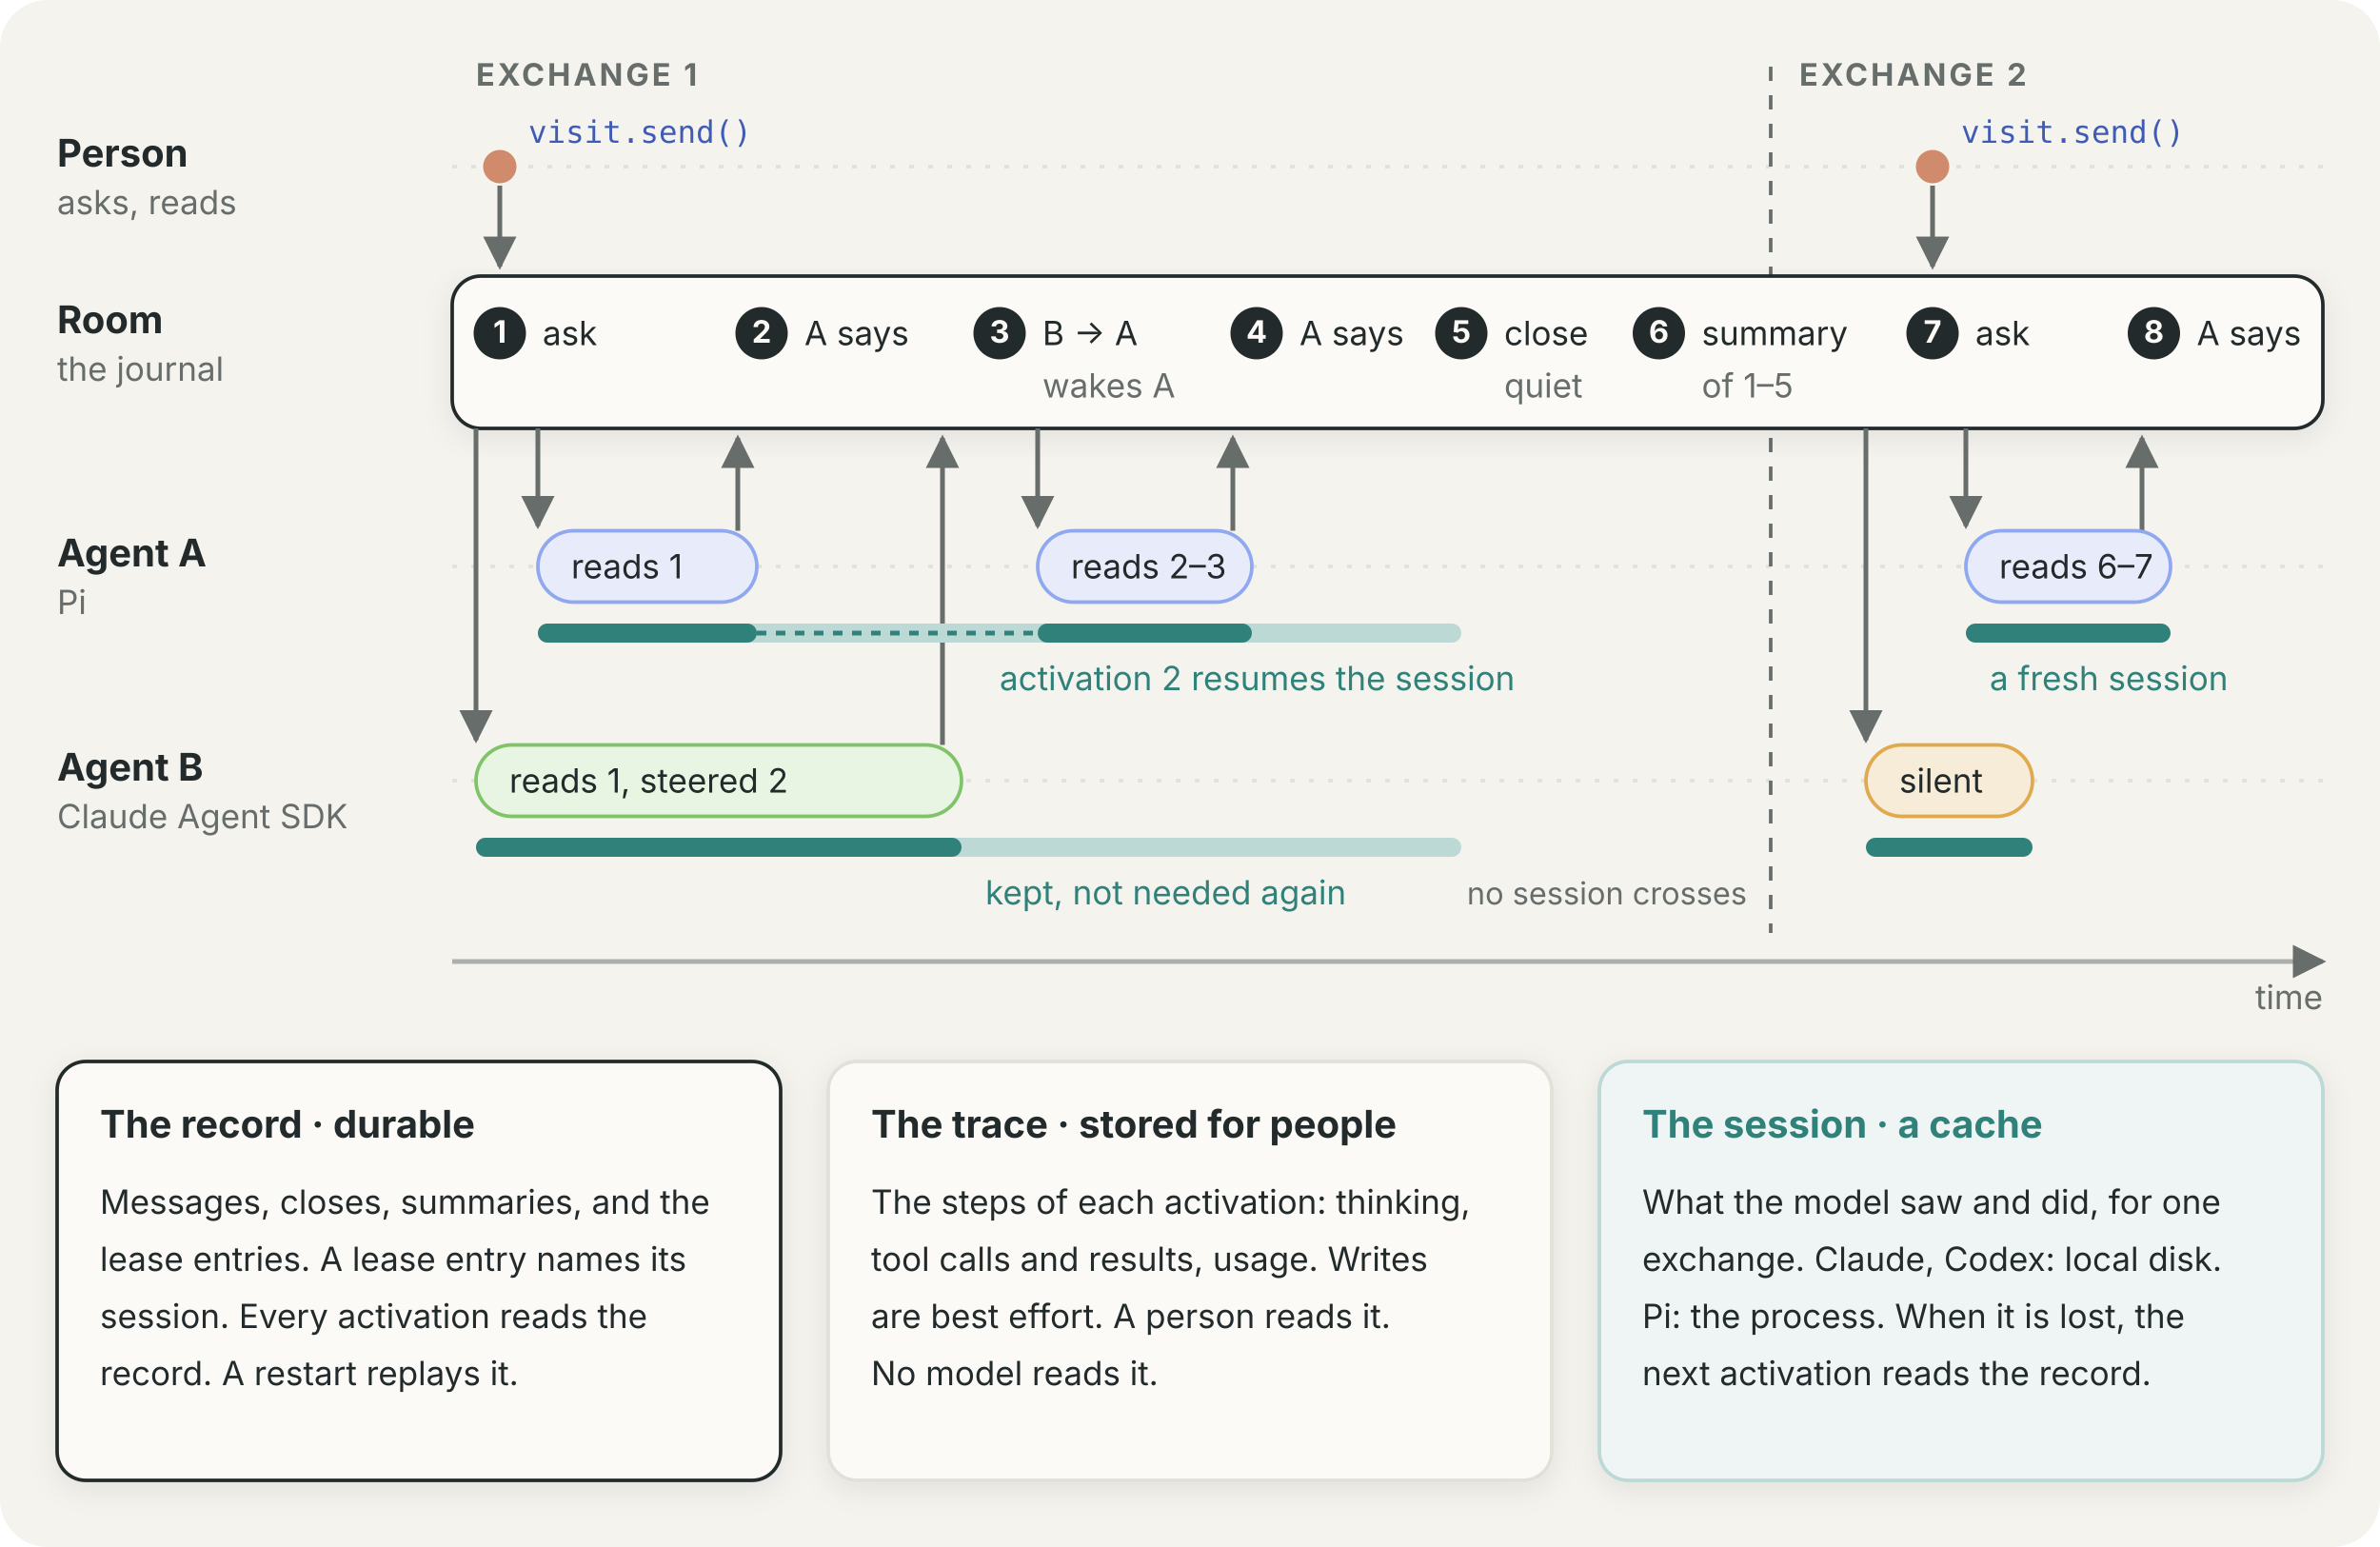
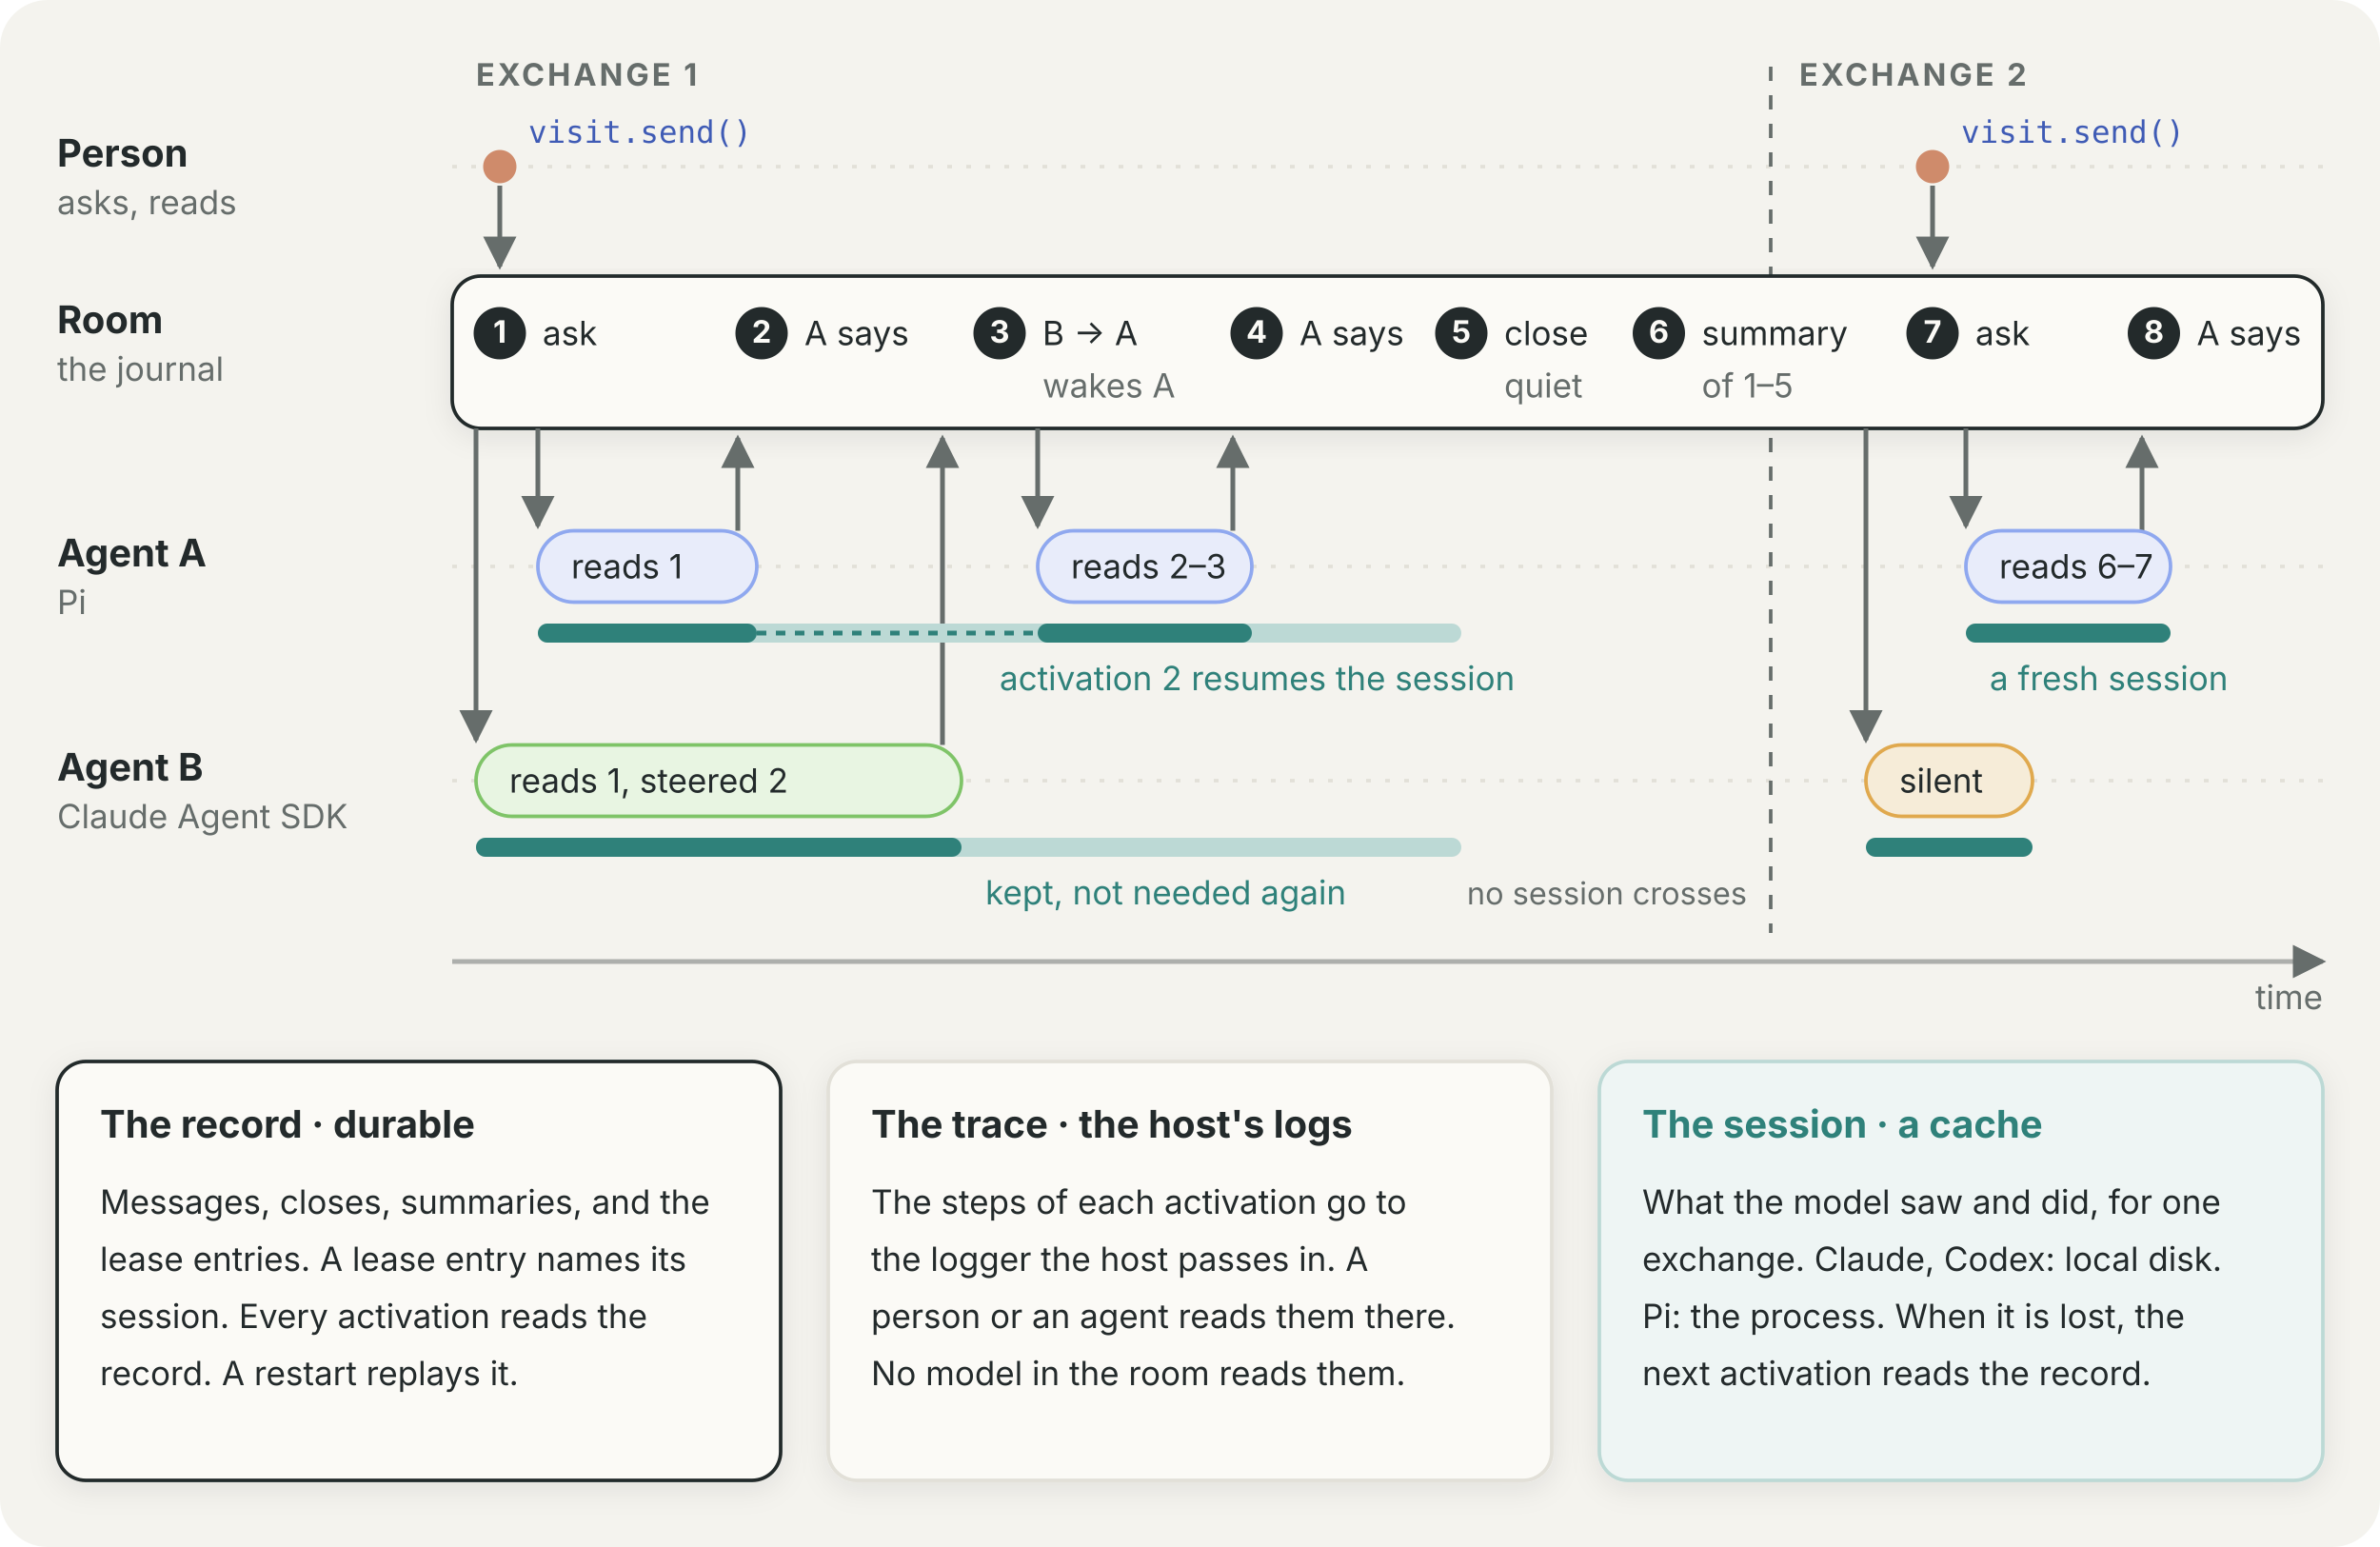
<svg xmlns="http://www.w3.org/2000/svg" width="1000" height="650" viewBox="0 0 1000 650" role="img" aria-labelledby="title desc">
  <defs>
    <marker id="arrow" viewBox="0 0 10 10" refX="9" refY="5" markerWidth="7" markerHeight="7" orient="auto-start-reverse">
      <path d="M0 0 10 5 0 10Z" fill="#666d6b" />
    </marker>
    <marker id="arrow-teal" viewBox="0 0 10 10" refX="9" refY="5" markerWidth="7" markerHeight="7" orient="auto-start-reverse">
      <path d="M0 0 10 5 0 10Z" fill="#2f817a" />
    </marker>
    <filter id="shadow" x="-10%" y="-10%" width="120%" height="130%">
      <feDropShadow dx="0" dy="3" stdDeviation="6" flood-color="#232a2b" flood-opacity="0.08" />
    </filter>
    <style>
      .sans { font-family: Inter, "IBM Plex Sans", system-ui, sans-serif; }
      .mono { font-family: "IBM Plex Mono", ui-monospace, monospace; }
      .ink { fill: #232a2b; } .dim { fill: #666d6b; } .teal { fill: #2f817a; } .code { fill: #3f5bb5; }
      .n { font-size: 16px; font-weight: 700; } .s { font-size: 14px; } .x { font-size: 13px; }
      .flow { fill: none; stroke: #666d6b; stroke-width: 2; }
      .flow-teal { fill: none; stroke: #2f817a; stroke-width: 2; stroke-dasharray: 6 5; }
      .guide { stroke: #e2e0d8; stroke-width: 1.5; stroke-dasharray: 2 6; }
      .split { stroke: #666d6b; stroke-width: 1.5; stroke-dasharray: 6 6; }
    </style>
  </defs>
  <rect width="1000" height="650" rx="20" fill="#f4f3ee" />
  <text x="24" y="70" class="sans ink n">Person</text>
  <text x="24" y="90" class="sans dim s">asks, reads</text>
  <text x="24" y="140" class="sans ink n">Room</text>
  <text x="24" y="160" class="sans dim s">the journal</text>
  <text x="24" y="238" class="sans ink n">Agent A</text>
  <text x="24" y="258" class="sans dim s">Pi</text>
  <text x="24" y="328" class="sans ink n">Agent B</text>
  <text x="24" y="348" class="sans dim s">Claude Agent SDK</text>
  <line x1="190" y1="70" x2="976" y2="70" class="guide" />
  <line x1="190" y1="238" x2="976" y2="238" class="guide" />
  <line x1="190" y1="328" x2="976" y2="328" class="guide" />
  <line x1="744" y1="28" x2="744" y2="392" class="split" />
  <text x="200" y="36" class="sans dim x" font-weight="700" letter-spacing="1.2">EXCHANGE 1</text>
  <text x="756" y="36" class="sans dim x" font-weight="700" letter-spacing="1.2">EXCHANGE 2</text>
  <circle cx="210" cy="70" r="7" fill="#cf8b6b" />
  <path d="M210 78 V112" class="flow" marker-end="url(#arrow)" />
  <circle cx="812" cy="70" r="7" fill="#cf8b6b" />
  <path d="M812 78 V112" class="flow" marker-end="url(#arrow)" />
  <text x="222" y="60" class="mono code x">visit.send()</text>
  <text x="824" y="60" class="mono code x">visit.send()</text>
  <g filter="url(#shadow)">
    <rect x="190" y="116" width="786" height="64" rx="12" fill="#fbfaf6" stroke="#232a2b" stroke-width="1.5" />
  </g>
  <circle cx="210" cy="140" r="11" fill="#232a2b" />
  <text x="210" y="144" text-anchor="middle" class="sans x" font-weight="700" fill="#fbfaf6">1</text>
  <text x="228" y="145" class="sans ink s">ask</text>
  <circle cx="320" cy="140" r="11" fill="#232a2b" />
  <text x="320" y="144" text-anchor="middle" class="sans x" font-weight="700" fill="#fbfaf6">2</text>
  <text x="338" y="145" class="sans ink s">A says</text>
  <circle cx="420" cy="140" r="11" fill="#232a2b" />
  <text x="420" y="144" text-anchor="middle" class="sans x" font-weight="700" fill="#fbfaf6">3</text>
  <text x="438" y="145" class="sans ink s">B → A</text>
  <text x="438" y="167" class="sans dim s">wakes A</text>
  <circle cx="528" cy="140" r="11" fill="#232a2b" />
  <text x="528" y="144" text-anchor="middle" class="sans x" font-weight="700" fill="#fbfaf6">4</text>
  <text x="546" y="145" class="sans ink s">A says</text>
  <circle cx="614" cy="140" r="11" fill="#232a2b" />
  <text x="614" y="144" text-anchor="middle" class="sans x" font-weight="700" fill="#fbfaf6">5</text>
  <text x="632" y="145" class="sans ink s">close</text>
  <text x="632" y="167" class="sans dim s">quiet</text>
  <circle cx="697" cy="140" r="11" fill="#232a2b" />
  <text x="697" y="144" text-anchor="middle" class="sans x" font-weight="700" fill="#fbfaf6">6</text>
  <text x="715" y="145" class="sans ink s">summary</text>
  <text x="715" y="167" class="sans dim s">of 1–5</text>
  <circle cx="812" cy="140" r="11" fill="#232a2b" />
  <text x="812" y="144" text-anchor="middle" class="sans x" font-weight="700" fill="#fbfaf6">7</text>
  <text x="830" y="145" class="sans ink s">ask</text>
  <circle cx="905" cy="140" r="11" fill="#232a2b" />
  <text x="905" y="144" text-anchor="middle" class="sans x" font-weight="700" fill="#fbfaf6">8</text>
  <text x="923" y="145" class="sans ink s">A says</text>
  <path d="M226 180 V221" class="flow" marker-end="url(#arrow)" />
  <path d="M436 180 V221" class="flow" marker-end="url(#arrow)" />
  <path d="M826 180 V221" class="flow" marker-end="url(#arrow)" />
  <path d="M200 180 V311" class="flow" marker-end="url(#arrow)" />
  <path d="M784 180 V311" class="flow" marker-end="url(#arrow)" />
  <path d="M310 223 V184" class="flow" marker-end="url(#arrow)" />
  <path d="M518 223 V184" class="flow" marker-end="url(#arrow)" />
  <path d="M900 223 V184" class="flow" marker-end="url(#arrow)" />
  <path d="M396 313 V184" class="flow" marker-end="url(#arrow)" />
  <rect x="226" y="223" width="92" height="30" rx="15" fill="#e8ecfa" stroke="#8fa8ef" stroke-width="1.5" />
  <text x="240" y="243" class="sans ink s">reads 1</text>
  <rect x="436" y="223" width="90" height="30" rx="15" fill="#e8ecfa" stroke="#8fa8ef" stroke-width="1.5" />
  <text x="450" y="243" class="sans ink s">reads 2–3</text>
  <rect x="826" y="223" width="86" height="30" rx="15" fill="#e8ecfa" stroke="#8fa8ef" stroke-width="1.5" />
  <text x="840" y="243" class="sans ink s">reads 6–7</text>
  <rect x="200" y="313" width="204" height="30" rx="15" fill="#e8f5e2" stroke="#7fc468" stroke-width="1.5" />
  <text x="214" y="333" class="sans ink s">reads 1, steered 2</text>
  <rect x="784" y="313" width="70" height="30" rx="15" fill="#f6ecd8" stroke="#e0a94e" stroke-width="1.5" />
  <text x="798" y="333" class="sans ink s">silent</text>
  <rect x="226" y="262" width="388" height="8" rx="4" fill="#bcd9d5" />
  <line x1="318" y1="266" x2="436" y2="266" stroke="#2f817a" stroke-width="2" stroke-dasharray="4 4" />
  <rect x="226" y="262" width="92" height="8" rx="4" fill="#2f817a" />
  <rect x="436" y="262" width="90" height="8" rx="4" fill="#2f817a" />
  <rect x="826" y="262" width="86" height="8" rx="4" fill="#2f817a" />
  <text x="420" y="290" class="sans teal s">activation 2 resumes the session</text>
  <text x="836" y="290" class="sans teal s">a fresh session</text>
  <rect x="200" y="352" width="414" height="8" rx="4" fill="#bcd9d5" />
  <rect x="200" y="352" width="204" height="8" rx="4" fill="#2f817a" />
  <rect x="784" y="352" width="70" height="8" rx="4" fill="#2f817a" />
  <text x="414" y="380" class="sans teal s">kept, not needed again</text>
  <text x="734" y="380" text-anchor="end" class="sans dim x">no session crosses</text>
  <path d="M190 404 H976" class="flow" stroke-opacity="0.5" marker-end="url(#arrow)" />
  <text x="976" y="424" text-anchor="end" class="sans dim s">time</text>
  <g filter="url(#shadow)">
    <rect x="24" y="446" width="304" height="176" rx="12" fill="#fbfaf6" stroke="#232a2b" stroke-width="1.5" />
  </g>
  <text x="42" y="478" class="sans ink n">The record · durable</text>
  <text x="42" y="510" class="sans ink s">Messages, closes, summaries, and the</text>
  <text x="42" y="534" class="sans ink s">lease entries. A lease entry names its</text>
  <text x="42" y="558" class="sans ink s">session. Every activation reads the</text>
  <text x="42" y="582" class="sans ink s">record. A restart replays it.</text>
  <g filter="url(#shadow)">
    <rect x="348" y="446" width="304" height="176" rx="12" fill="#fbfaf6" stroke="#e2e0d8" stroke-width="1.5" />
  </g>
-   <text x="366" y="478" class="sans ink n">The trace · stored for people</text>
-   <text x="366" y="510" class="sans ink s">The steps of each activation: thinking,</text>
-   <text x="366" y="534" class="sans ink s">tool calls and results, usage. Writes</text>
-   <text x="366" y="558" class="sans ink s">are best effort. A person reads it.</text>
-   <text x="366" y="582" class="sans ink s">No model reads it.</text>
+   <text x="366" y="478" class="sans ink n">The trace · the host's logs</text>
+   <text x="366" y="510" class="sans ink s">The steps of each activation go to</text>
+   <text x="366" y="534" class="sans ink s">the logger the host passes in. A</text>
+   <text x="366" y="558" class="sans ink s">person or an agent reads them there.</text>
+   <text x="366" y="582" class="sans ink s">No model in the room reads them.</text>
  <g filter="url(#shadow)">
    <rect x="672" y="446" width="304" height="176" rx="12" fill="#eef5f4" stroke="#bcd9d5" stroke-width="1.5" />
  </g>
  <text x="690" y="478" class="sans teal n">The session · a cache</text>
  <text x="690" y="510" class="sans ink s">What the model saw and did, for one</text>
  <text x="690" y="534" class="sans ink s">exchange. Claude, Codex: local disk.</text>
  <text x="690" y="558" class="sans ink s">Pi: the process. When it is lost, the</text>
  <text x="690" y="582" class="sans ink s">next activation reads the record.</text>
</svg>
